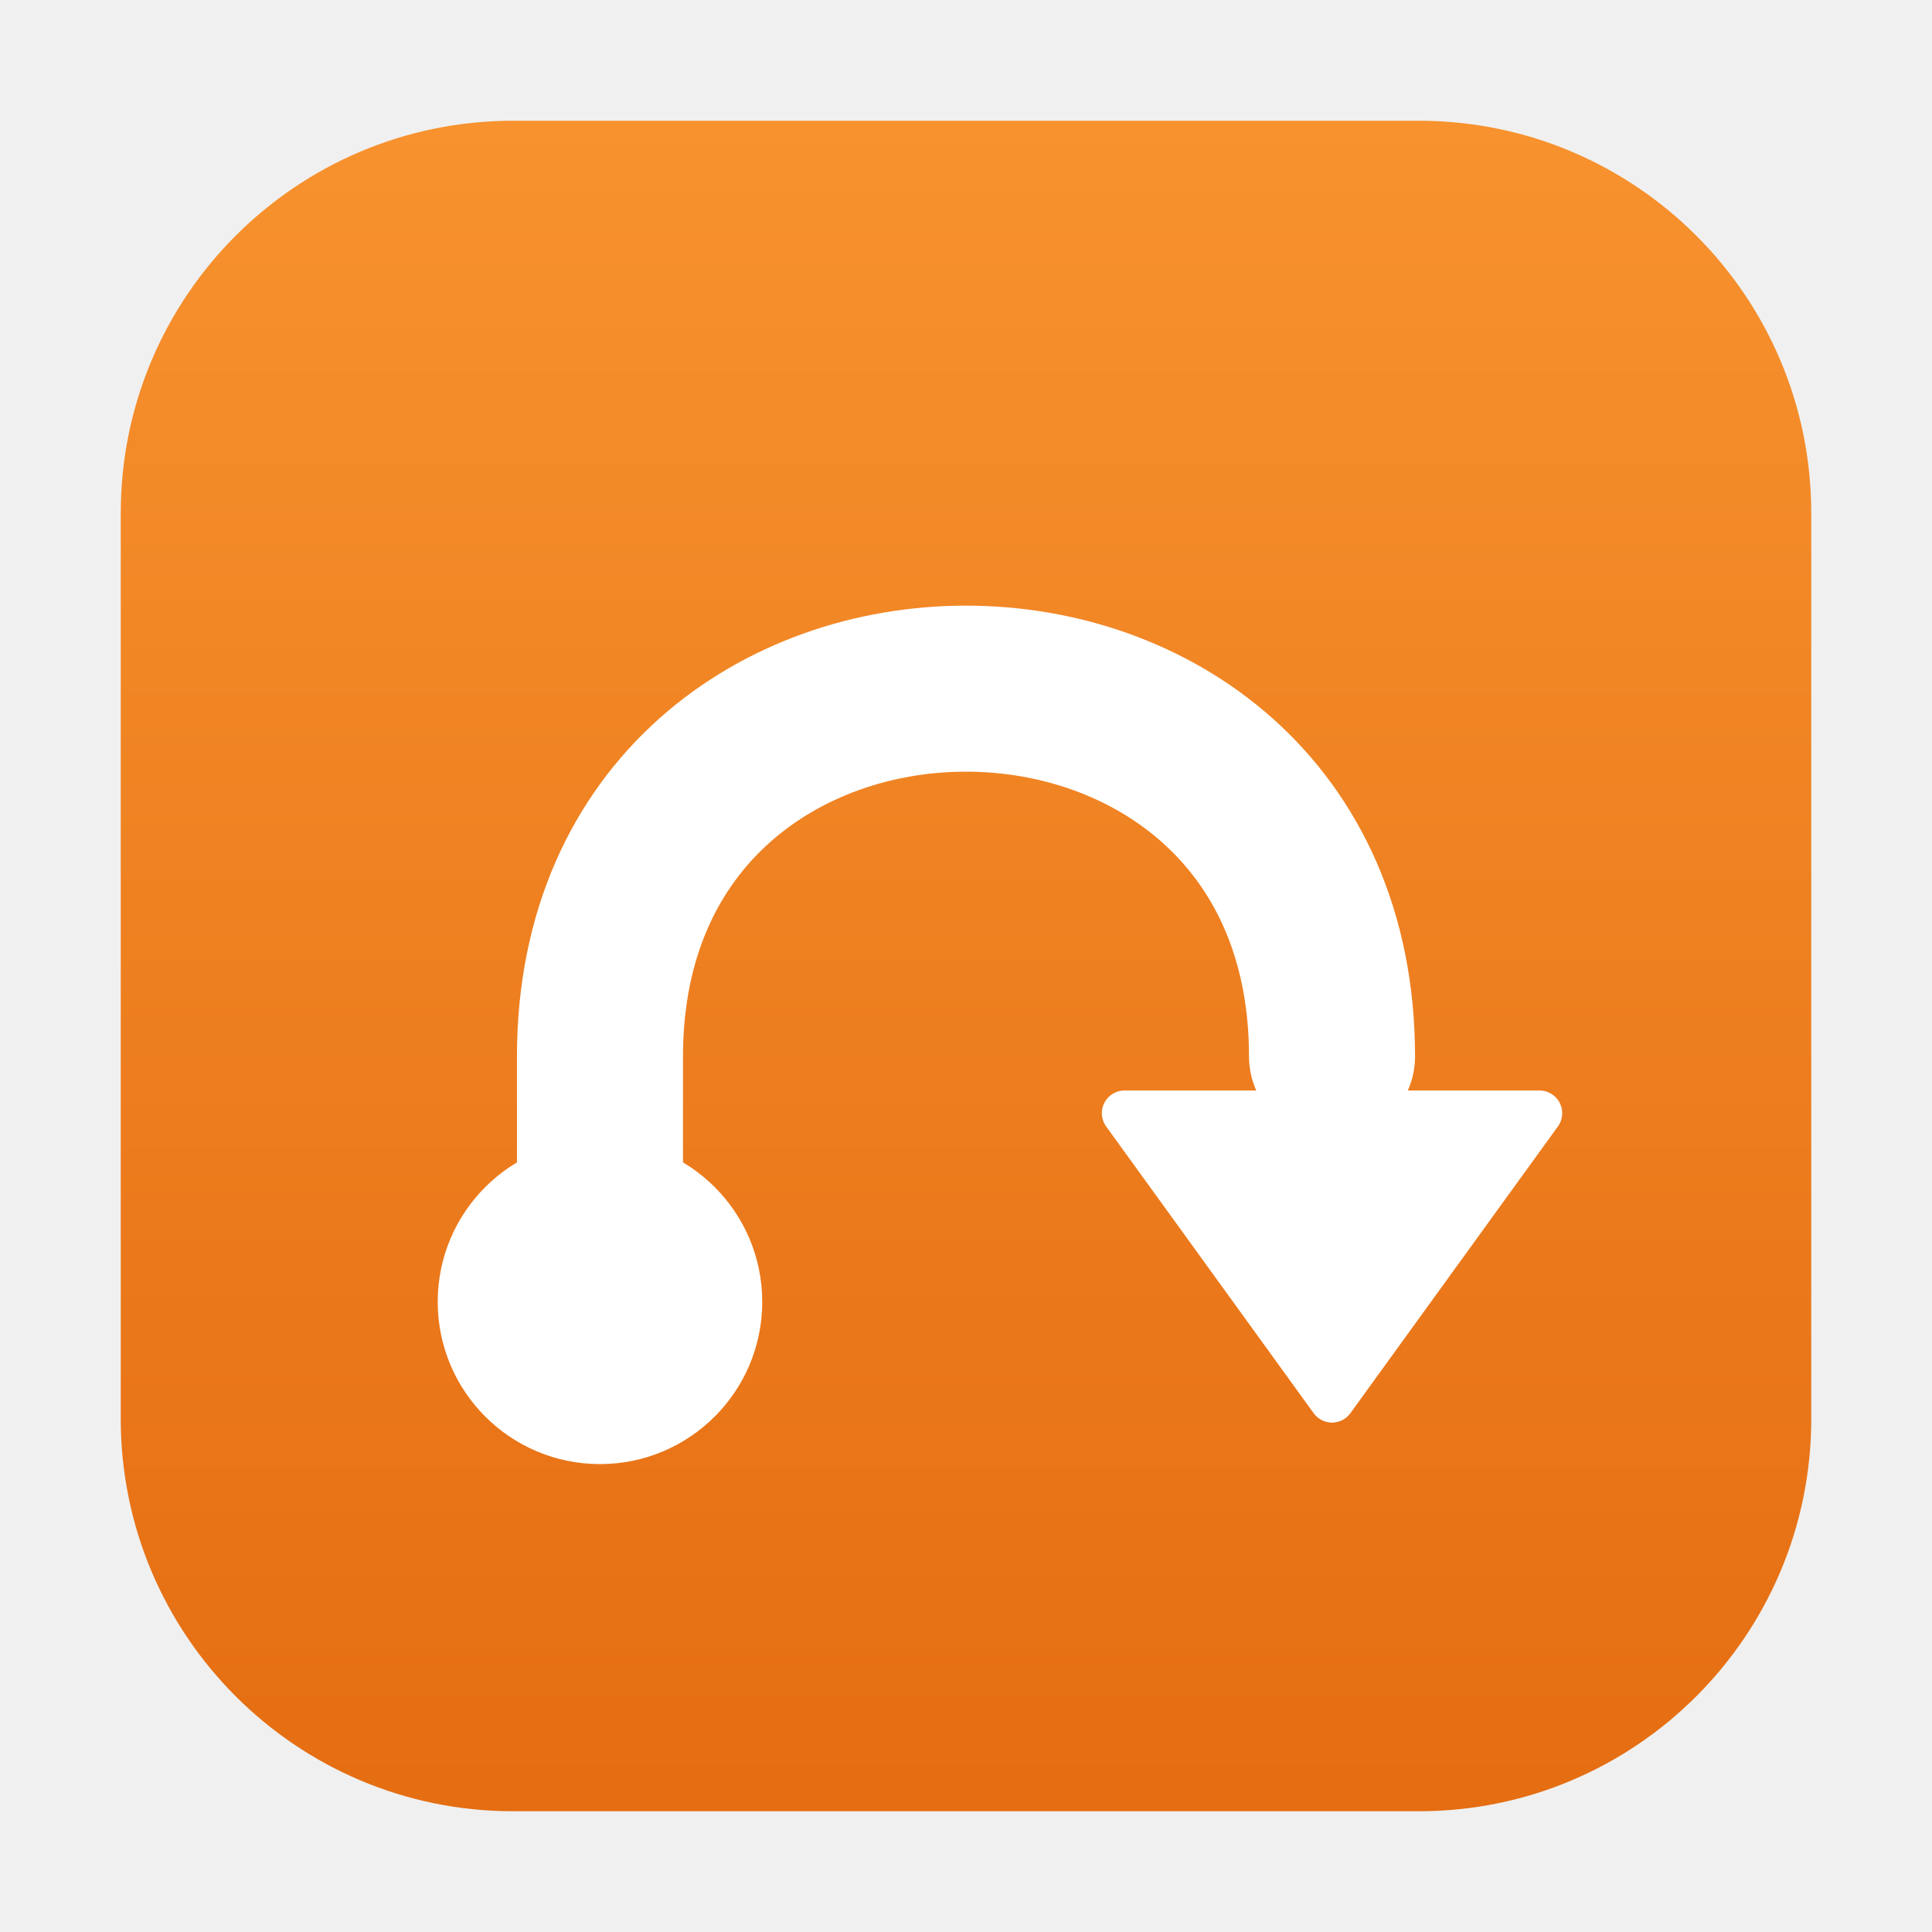
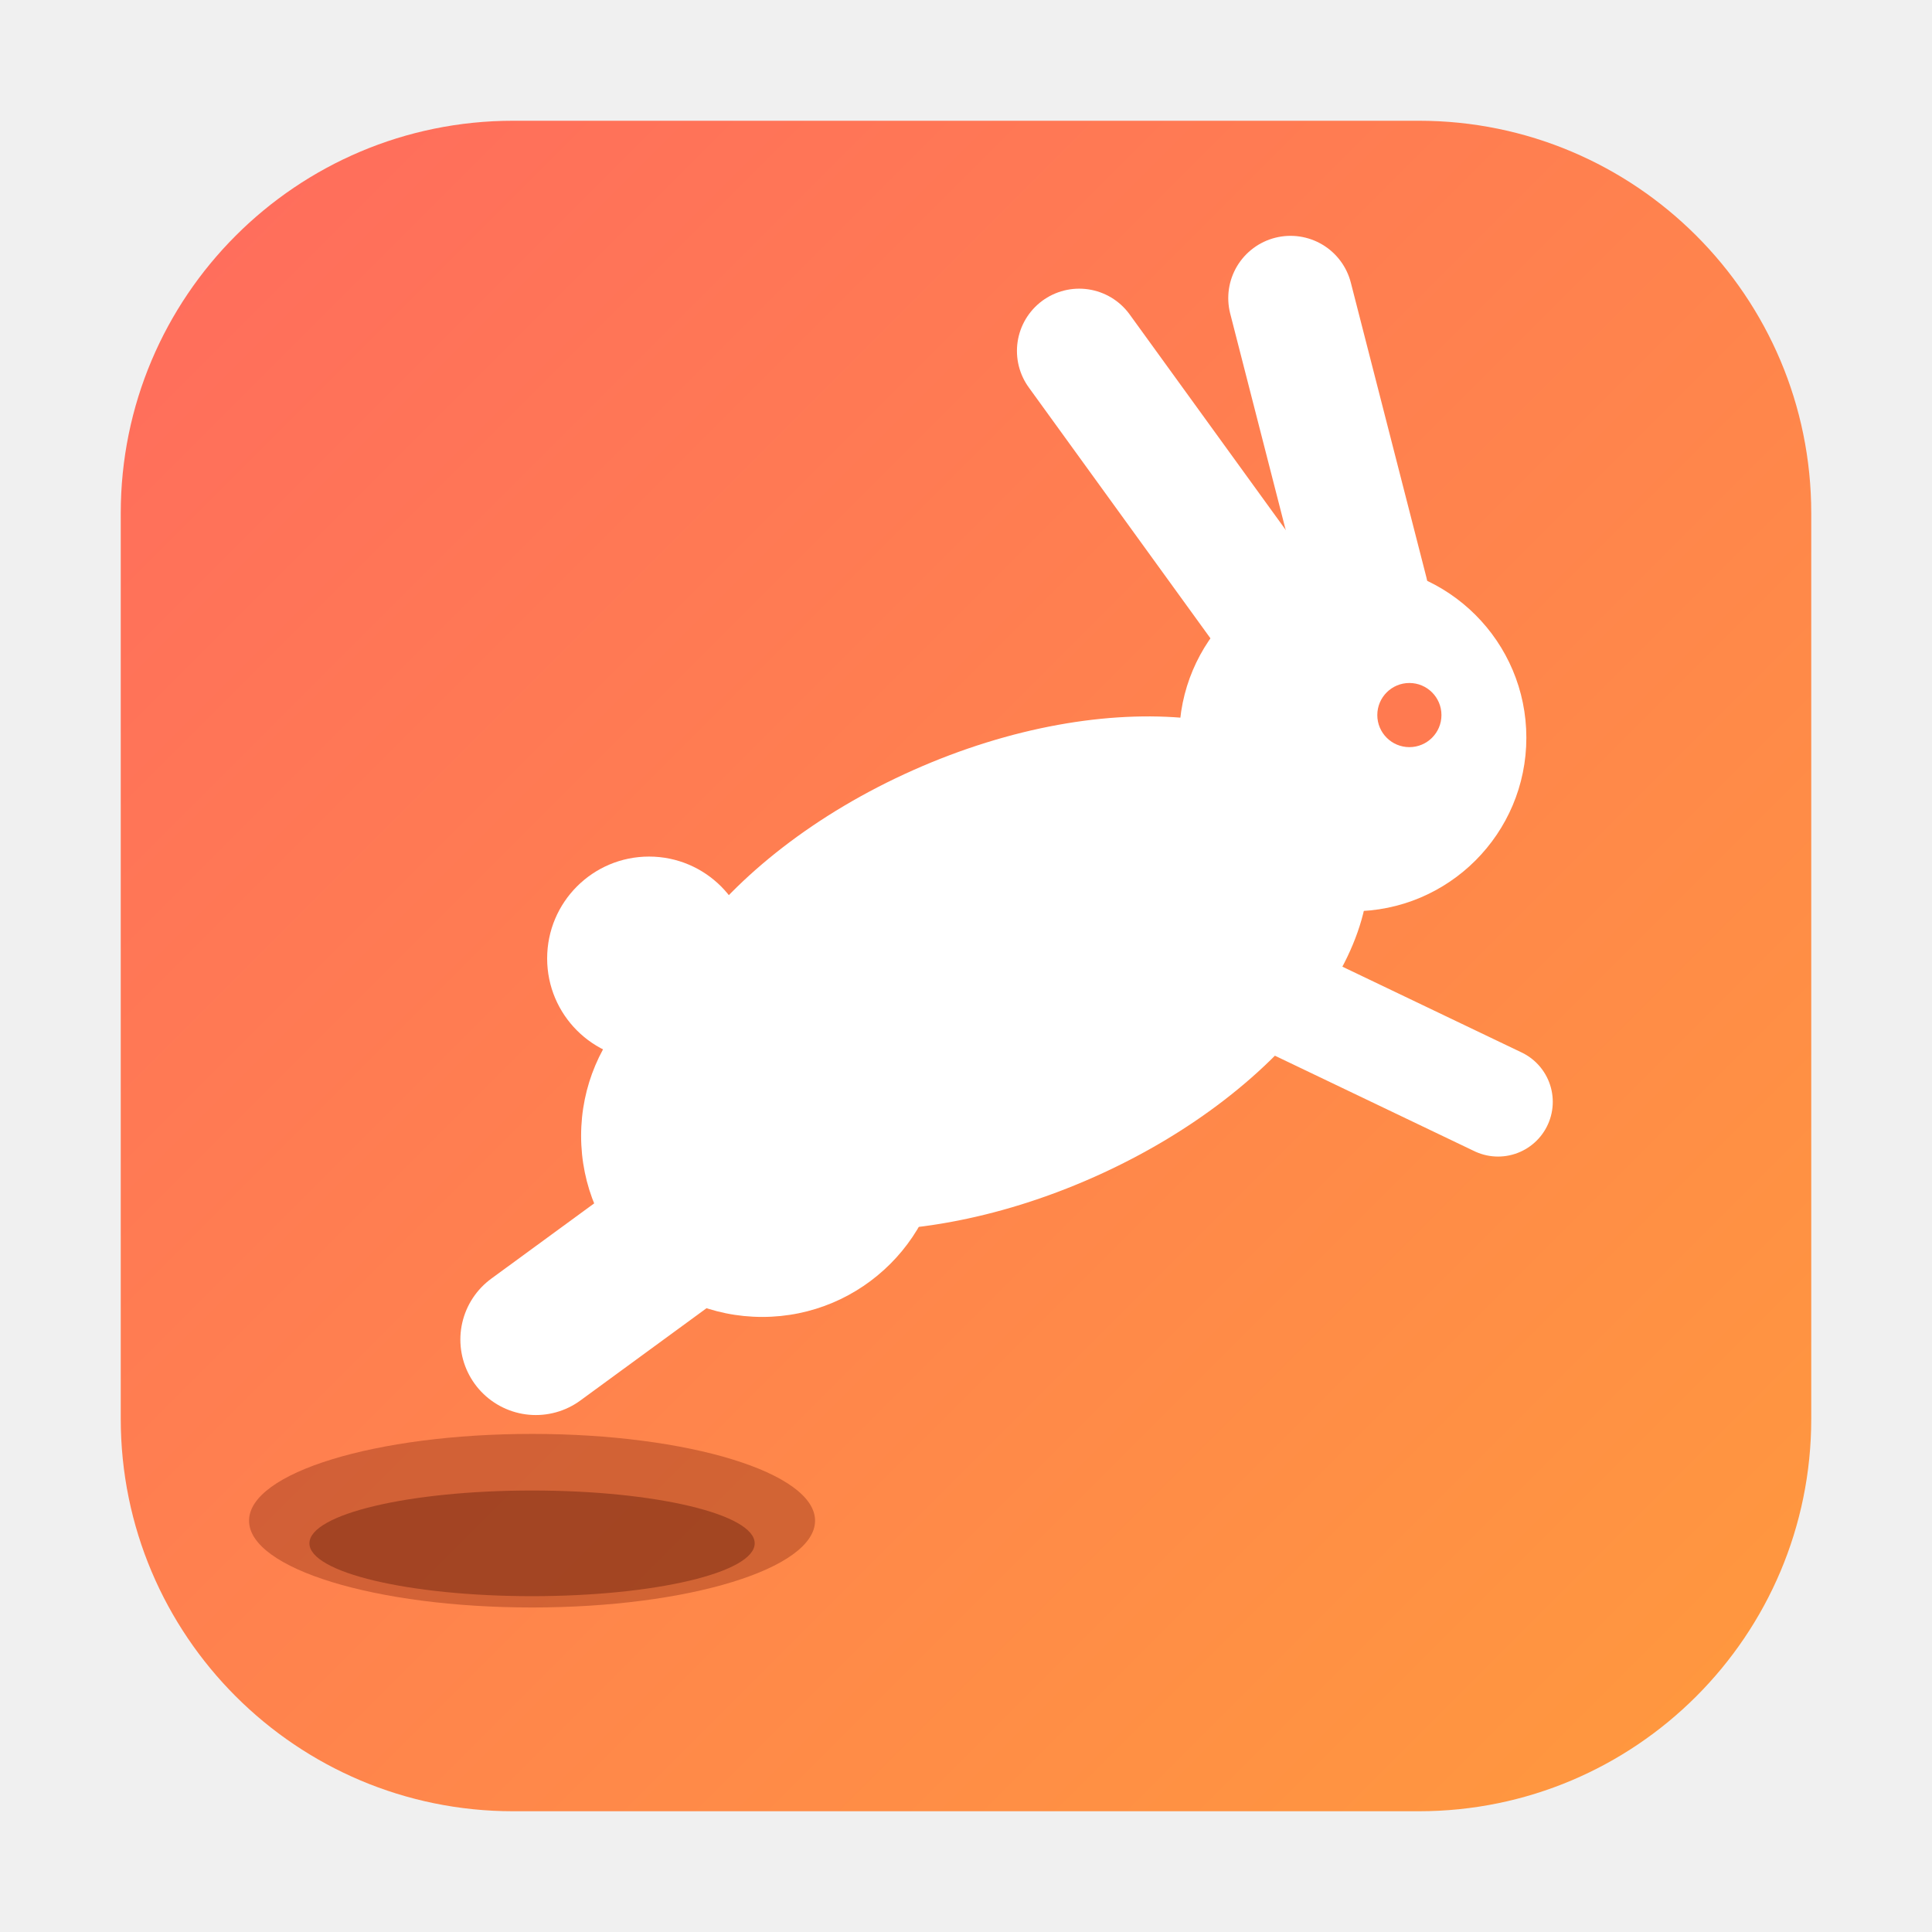
<svg xmlns="http://www.w3.org/2000/svg" width="1024" height="1024" viewBox="0 0 1024 1024">
  <defs>
-     <linearGradient id="bg" x1="0" y1="0" x2="0" y2="1">
-       <stop offset="0" stop-color="#F7922E" />
-       <stop offset="1" stop-color="#E56D12" />
+     <linearGradient id="bg" x1="0" y1="0" x2="1" y2="1">
+       <stop offset="0" stop-color="#FF6B5E" />
+       <stop offset="1" stop-color="#FF9A3D" />
    </linearGradient>
  </defs>
  <rect x="64" y="64" width="896" height="896" rx="208" fill="url(#bg)" />
-   <circle cx="318" cy="690" r="86" fill="#fff" />
-   <path d="M318 660 V560 C318 300 706 300 706 560" fill="none" stroke="#fff" stroke-width="88" stroke-linecap="round" />
-   <path d="M706 742 L596 590 L816 590 Z" fill="#fff" stroke="#fff" stroke-width="24" stroke-linejoin="round" />
+   <ellipse cx="282" cy="806" rx="150" ry="46" fill="#8A2B12" fill-opacity="0.38" />
+   <ellipse cx="282" cy="818" rx="118" ry="28" fill="#5E1A08" fill-opacity="0.4" />
+   <g transform="translate(-28 46)">
+     <g fill="#fff" stroke="#fff" stroke-linecap="round">
+       <ellipse cx="560" cy="470" rx="205" ry="118" transform="rotate(-24 560 470)" stroke="none" />
+       <circle cx="745" cy="345" r="92" stroke="none" />
+       <line x1="705" y1="285" x2="600" y2="140" stroke-width="66" />
+       <line x1="752" y1="268" x2="712" y2="112" stroke-width="66" />
+       <line x1="705" y1="482" x2="822" y2="538" stroke-width="58" />
+       <line x1="420" y1="585" x2="312" y2="664" stroke-width="80" />
+       <circle cx="432" cy="556" r="96" stroke="none" />
+       <circle cx="372" cy="462" r="54" stroke="none" />
+     </g>
+     <circle cx="775" cy="333" r="17" fill="#FF7A50" />
+   </g>
</svg>
